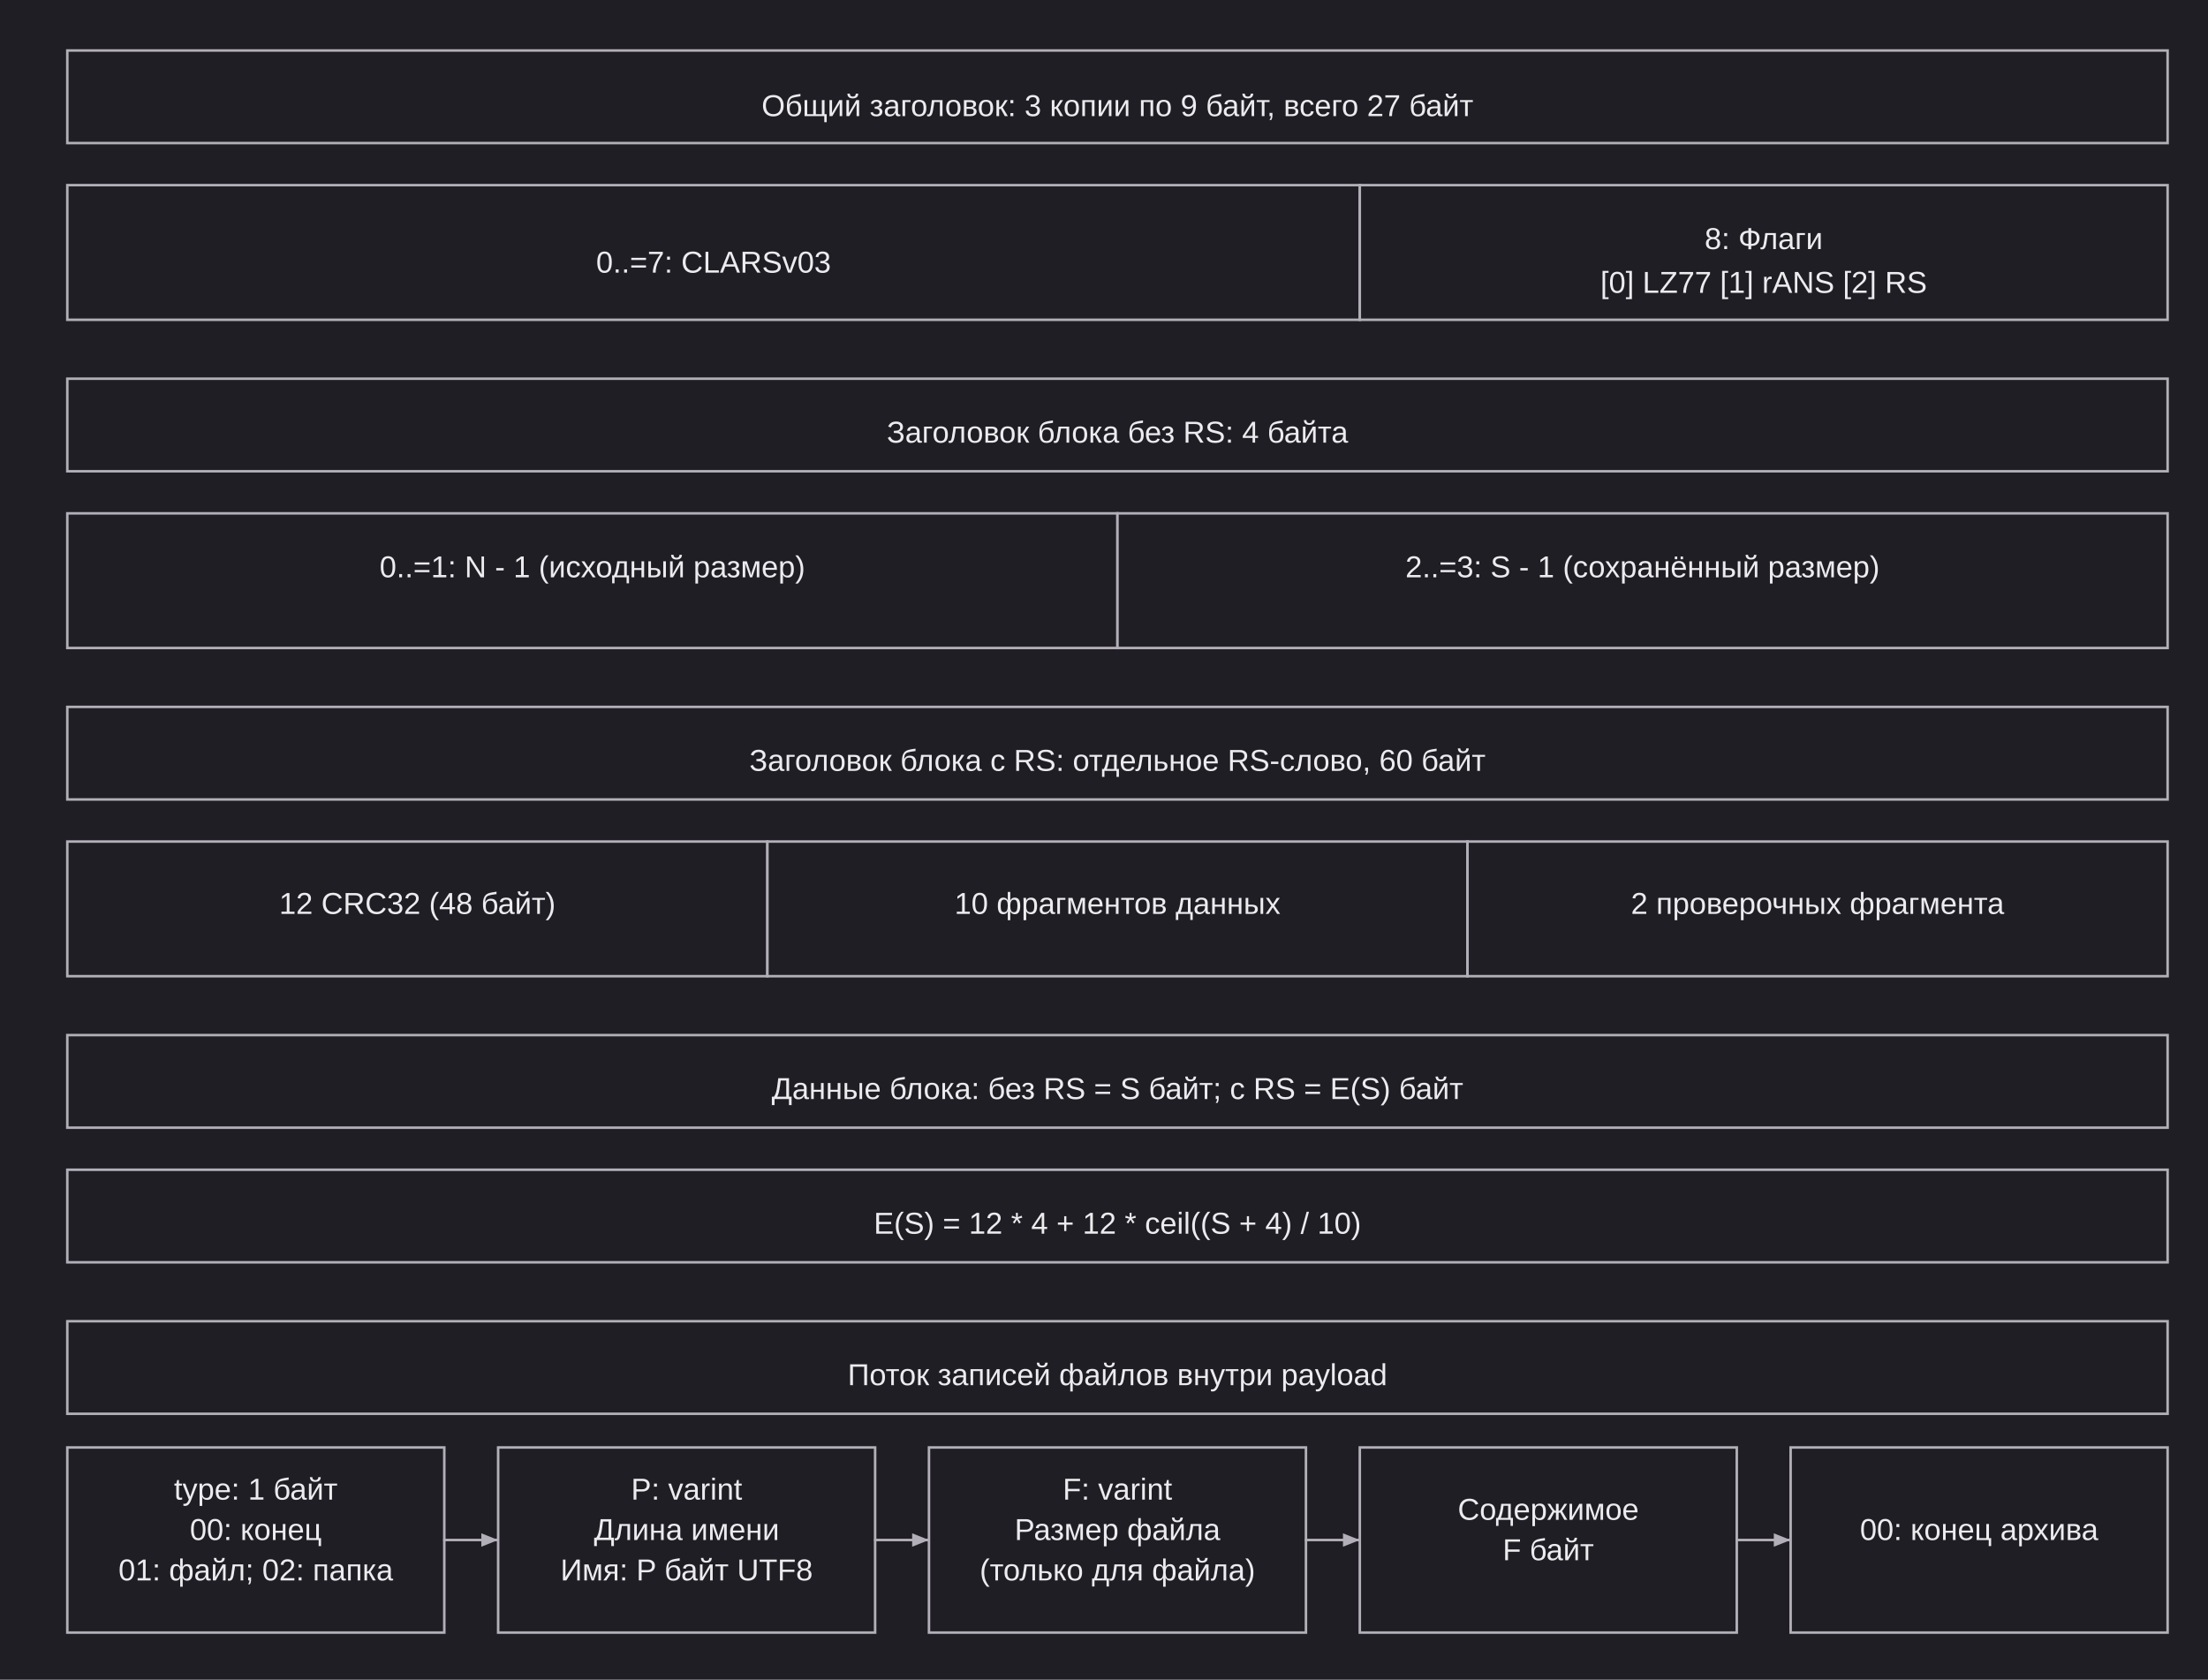
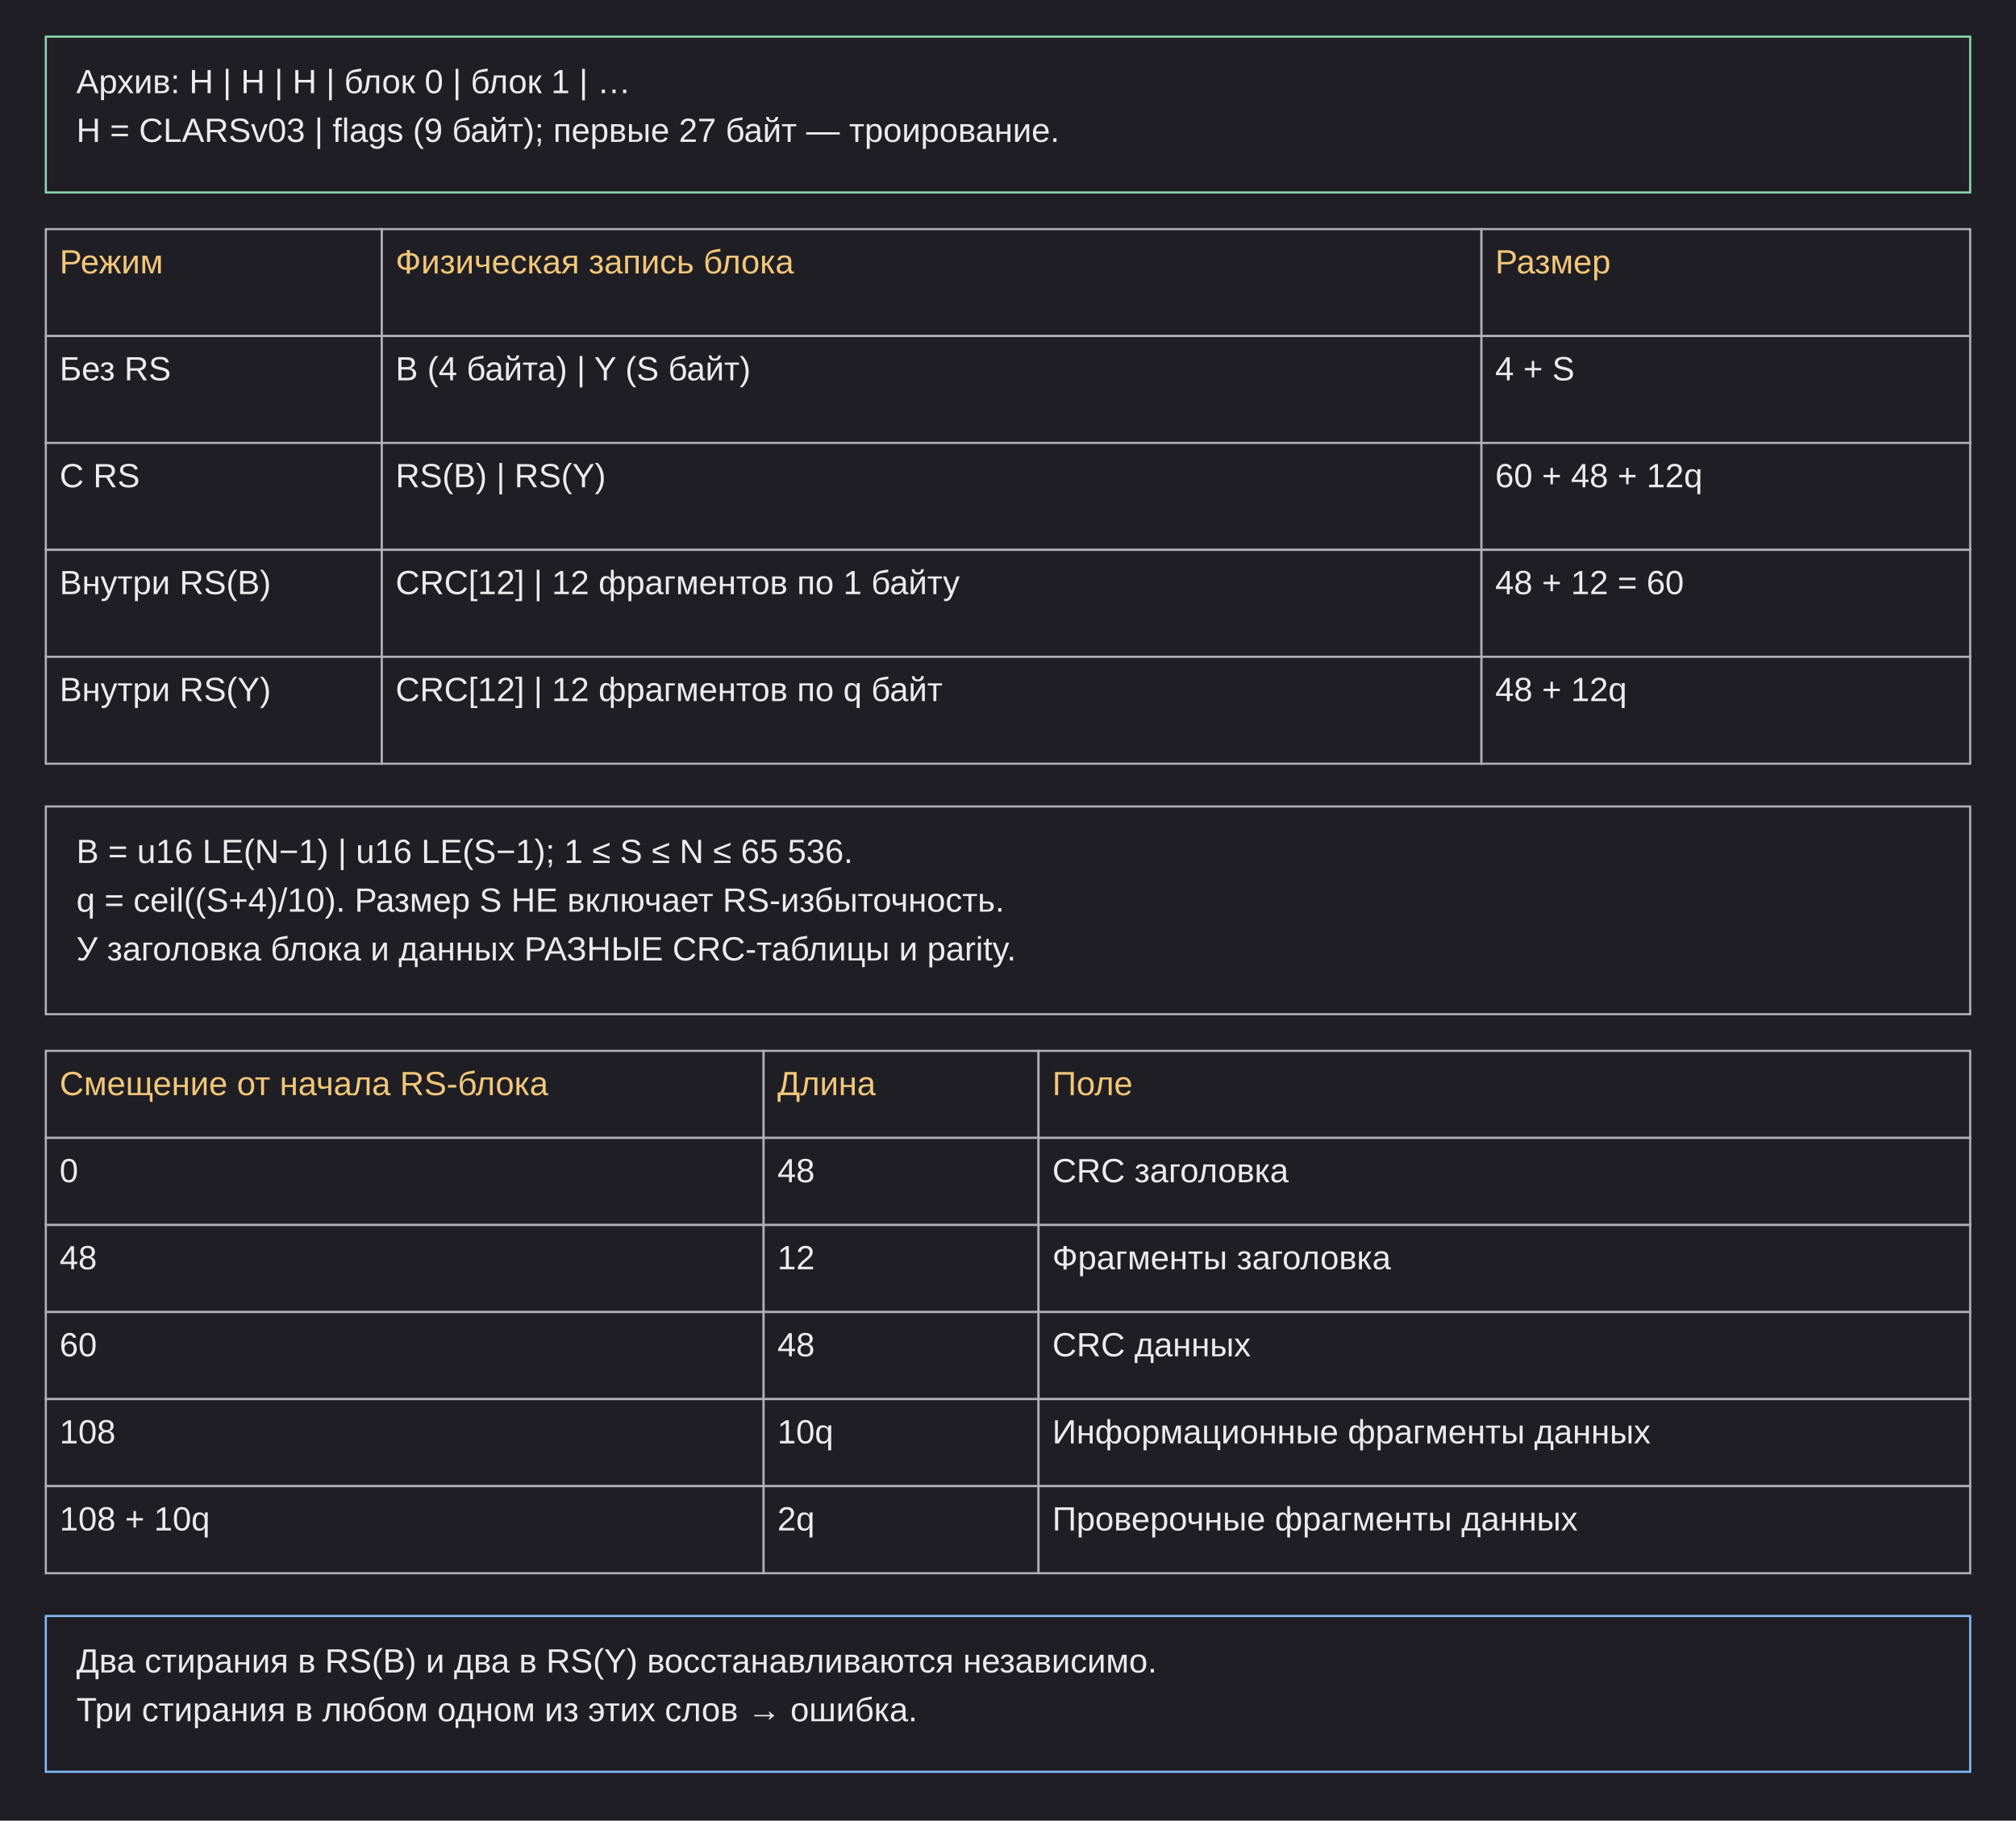
- <svg xmlns="http://www.w3.org/2000/svg" width="1312" height="998" viewBox="0 0 1312 998">
+ <svg xmlns="http://www.w3.org/2000/svg" width="1320" height="1192" viewBox="0 0 1320 1192">
  <defs>
-     <marker id="arrow" viewBox="0 0 10 10" refX="10" refY="5" markerWidth="10" markerHeight="10" markerUnits="userSpaceOnUse" orient="auto">
-       <path d="M 0 1 L 10 5 L 0 9 Z" fill="#b3afb9" />
+     <marker id="arrow" markerWidth="8" markerHeight="8" refX="7" refY="4" orient="auto">
+       <path d="M0,0 L8,4 L0,8 Z" fill="#b3afb9" />
    </marker>
  </defs>
-   <rect x="0" y="0.0" width="1312" height="998.0" fill="#1f1e24" />
-   <g id="drawing">
-     <rect x="40" y="30" width="1248" height="55" fill="#1f1e24" stroke="#b3afb9" stroke-width="1.5" />
-     <text x="664" y="69" text-anchor="middle" font-family="Arial" font-size="18px" fill="#ececef">Общий заголовок: 3 копии по 9 байт, всего 27 байт</text>
-     <rect x="40" y="110" width="768" height="80" fill="#1f1e24" stroke="#b3afb9" stroke-width="1.5" />
-     <text x="424" y="162" text-anchor="middle" font-family="Arial" font-size="18px" fill="#ececef">0..=7: CLARSv03</text>
-     <rect x="808" y="110" width="480" height="80" fill="#1f1e24" stroke="#b3afb9" stroke-width="1.5" />
-     <text x="1048" y="148" text-anchor="middle" font-family="Arial" font-size="18px" fill="#ececef">8: Флаги</text>
-     <text x="1048" y="174" text-anchor="middle" font-family="Arial" font-size="18px" fill="#ececef">[0] LZ77 [1] rANS [2] RS</text>
-     <rect x="40" y="225" width="1248" height="55" fill="#1f1e24" stroke="#b3afb9" stroke-width="1.5" />
-     <text x="664" y="263" text-anchor="middle" font-family="Arial" font-size="18px" fill="#ececef">Заголовок блока без RS: 4 байта</text>
-     <rect x="40" y="305" width="624" height="80" fill="#1f1e24" stroke="#b3afb9" stroke-width="1.5" />
-     <text x="352" y="343" text-anchor="middle" font-family="Arial" font-size="18px" fill="#ececef">0..=1: N - 1 (исходный размер)</text>
-     <rect x="664" y="305" width="624" height="80" fill="#1f1e24" stroke="#b3afb9" stroke-width="1.5" />
-     <text x="976" y="343" text-anchor="middle" font-family="Arial" font-size="18px" fill="#ececef">2..=3: S - 1 (сохранённый размер)</text>
-     <rect x="40" y="420" width="1248" height="55" fill="#1f1e24" stroke="#b3afb9" stroke-width="1.5" />
-     <text x="664" y="458" text-anchor="middle" font-family="Arial" font-size="18px" fill="#ececef">Заголовок блока с RS: отдельное RS-слово, 60 байт</text>
-     <rect x="40" y="500" width="416" height="80" fill="#1f1e24" stroke="#b3afb9" stroke-width="1.5" />
-     <text x="248" y="543" text-anchor="middle" font-family="Arial" font-size="18px" fill="#ececef">12 CRC32 (48 байт)</text>
-     <rect x="456" y="500" width="416" height="80" fill="#1f1e24" stroke="#b3afb9" stroke-width="1.5" />
-     <text x="664" y="543" text-anchor="middle" font-family="Arial" font-size="18px" fill="#ececef">10 фрагментов данных</text>
-     <rect x="872" y="500" width="416" height="80" fill="#1f1e24" stroke="#b3afb9" stroke-width="1.5" />
-     <text x="1080" y="543" text-anchor="middle" font-family="Arial" font-size="18px" fill="#ececef">2 проверочных фрагмента</text>
-     <rect x="40" y="615" width="1248" height="55" fill="#1f1e24" stroke="#b3afb9" stroke-width="1.5" />
-     <text x="664" y="653" text-anchor="middle" font-family="Arial" font-size="18px" fill="#ececef">Данные блока: без RS = S байт; с RS = E(S) байт</text>
-     <rect x="40" y="695" width="1248" height="55" fill="#1f1e24" stroke="#b3afb9" stroke-width="1.5" />
-     <text x="664" y="733" text-anchor="middle" font-family="Arial" font-size="18px" fill="#ececef">E(S) = 12 * 4 + 12 * ceil((S + 4) / 10)</text>
-     <rect x="40" y="785" width="1248" height="55" fill="#1f1e24" stroke="#b3afb9" stroke-width="1.5" />
-     <text x="664" y="823" text-anchor="middle" font-family="Arial" font-size="18px" fill="#ececef">Поток записей файлов внутри payload</text>
-     <rect x="40" y="860" width="224" height="110" fill="#1f1e24" stroke="#b3afb9" stroke-width="1.5" />
-     <path d="M 264 915 L 296 915" fill="none" stroke="#b3afb9" stroke-width="1.5" stroke-linecap="round" marker-end="url(#arrow)" />
-     <rect x="296" y="860" width="224" height="110" fill="#1f1e24" stroke="#b3afb9" stroke-width="1.5" />
-     <path d="M 520 915 L 552 915" fill="none" stroke="#b3afb9" stroke-width="1.5" stroke-linecap="round" marker-end="url(#arrow)" />
-     <rect x="552" y="860" width="224" height="110" fill="#1f1e24" stroke="#b3afb9" stroke-width="1.5" />
-     <path d="M 776 915 L 808 915" fill="none" stroke="#b3afb9" stroke-width="1.5" stroke-linecap="round" marker-end="url(#arrow)" />
-     <rect x="808" y="860" width="224" height="110" fill="#1f1e24" stroke="#b3afb9" stroke-width="1.5" />
-     <path d="M 1032 915 L 1064 915" fill="none" stroke="#b3afb9" stroke-width="1.5" stroke-linecap="round" marker-end="url(#arrow)" />
-     <rect x="1064" y="860" width="224" height="110" fill="#1f1e24" stroke="#b3afb9" stroke-width="1.5" />
-     <text x="152" y="891" text-anchor="middle" font-family="Arial" font-size="18px" fill="#ececef">type: 1 байт</text>
-     <text x="152" y="915" text-anchor="middle" font-family="Arial" font-size="18px" fill="#ececef">00: конец</text>
-     <text x="152" y="939" text-anchor="middle" font-family="Arial" font-size="18px" fill="#ececef">01: файл; 02: папка</text>
-     <text x="408" y="891" text-anchor="middle" font-family="Arial" font-size="18px" fill="#ececef">P: varint</text>
-     <text x="408" y="915" text-anchor="middle" font-family="Arial" font-size="18px" fill="#ececef">Длина имени</text>
-     <text x="408" y="939" text-anchor="middle" font-family="Arial" font-size="18px" fill="#ececef">Имя: P байт UTF8</text>
-     <text x="664" y="891" text-anchor="middle" font-family="Arial" font-size="18px" fill="#ececef">F: varint</text>
-     <text x="664" y="915" text-anchor="middle" font-family="Arial" font-size="18px" fill="#ececef">Размер файла</text>
-     <text x="664" y="939" text-anchor="middle" font-family="Arial" font-size="18px" fill="#ececef">(только для файла)</text>
-     <text x="920" y="903" text-anchor="middle" font-family="Arial" font-size="18px" fill="#ececef">Содержимое</text>
-     <text x="920" y="927" text-anchor="middle" font-family="Arial" font-size="18px" fill="#ececef">F байт</text>
-     <text x="1176" y="915" text-anchor="middle" font-family="Arial" font-size="18px" fill="#ececef">00: конец архива</text>
-   </g>
+   <rect width="100%" height="100%" fill="#1f1e24" />
+   <rect x="30" y="24" width="1260" height="102" rx="0" fill="#1f1e24" stroke="#8bd6b0" stroke-width="1.4" />
+   <text font-family="Arial" font-size="22" fill="#ececef" text-anchor="start">
+     <tspan x="50" y="61.0">Архив: H | H | H | блок 0 | блок 1 | …</tspan>
+     <tspan x="50" y="92.9">H = CLARSv03 | flags (9 байт); первые 27 байт — троирование.</tspan>
+   </text>
+   <rect x="30" y="150" width="220" height="70" rx="0" fill="#1f1e24" stroke="#b3afb9" stroke-width="1.4" />
+   <text font-family="Arial" font-size="22" fill="#f1c779" text-anchor="start">
+     <tspan x="39" y="179.0">Режим</tspan>
+   </text>
+   <rect x="250" y="150" width="720" height="70" rx="0" fill="#1f1e24" stroke="#b3afb9" stroke-width="1.4" />
+   <text font-family="Arial" font-size="22" fill="#f1c779" text-anchor="start">
+     <tspan x="259" y="179.0">Физическая запись блока</tspan>
+   </text>
+   <rect x="970" y="150" width="320" height="70" rx="0" fill="#1f1e24" stroke="#b3afb9" stroke-width="1.4" />
+   <text font-family="Arial" font-size="22" fill="#f1c779" text-anchor="start">
+     <tspan x="979" y="179.0">Размер</tspan>
+   </text>
+   <rect x="30" y="220" width="220" height="70" rx="0" fill="#1f1e24" stroke="#b3afb9" stroke-width="1.4" />
+   <text font-family="Arial" font-size="22" fill="#ececef" text-anchor="start">
+     <tspan x="39" y="249.0">Без RS</tspan>
+   </text>
+   <rect x="250" y="220" width="720" height="70" rx="0" fill="#1f1e24" stroke="#b3afb9" stroke-width="1.4" />
+   <text font-family="Arial" font-size="22" fill="#ececef" text-anchor="start">
+     <tspan x="259" y="249.0">B (4 байта) | Y (S байт)</tspan>
+   </text>
+   <rect x="970" y="220" width="320" height="70" rx="0" fill="#1f1e24" stroke="#b3afb9" stroke-width="1.4" />
+   <text font-family="Arial" font-size="22" fill="#ececef" text-anchor="start">
+     <tspan x="979" y="249.0">4 + S</tspan>
+   </text>
+   <rect x="30" y="290" width="220" height="70" rx="0" fill="#1f1e24" stroke="#b3afb9" stroke-width="1.4" />
+   <text font-family="Arial" font-size="22" fill="#ececef" text-anchor="start">
+     <tspan x="39" y="319.0">С RS</tspan>
+   </text>
+   <rect x="250" y="290" width="720" height="70" rx="0" fill="#1f1e24" stroke="#b3afb9" stroke-width="1.4" />
+   <text font-family="Arial" font-size="22" fill="#ececef" text-anchor="start">
+     <tspan x="259" y="319.0">RS(B) | RS(Y)</tspan>
+   </text>
+   <rect x="970" y="290" width="320" height="70" rx="0" fill="#1f1e24" stroke="#b3afb9" stroke-width="1.4" />
+   <text font-family="Arial" font-size="22" fill="#ececef" text-anchor="start">
+     <tspan x="979" y="319.0">60 + 48 + 12q</tspan>
+   </text>
+   <rect x="30" y="360" width="220" height="70" rx="0" fill="#1f1e24" stroke="#b3afb9" stroke-width="1.4" />
+   <text font-family="Arial" font-size="22" fill="#ececef" text-anchor="start">
+     <tspan x="39" y="389.0">Внутри RS(B)</tspan>
+   </text>
+   <rect x="250" y="360" width="720" height="70" rx="0" fill="#1f1e24" stroke="#b3afb9" stroke-width="1.4" />
+   <text font-family="Arial" font-size="22" fill="#ececef" text-anchor="start">
+     <tspan x="259" y="389.0">CRC[12] | 12 фрагментов по 1 байту</tspan>
+   </text>
+   <rect x="970" y="360" width="320" height="70" rx="0" fill="#1f1e24" stroke="#b3afb9" stroke-width="1.4" />
+   <text font-family="Arial" font-size="22" fill="#ececef" text-anchor="start">
+     <tspan x="979" y="389.0">48 + 12 = 60</tspan>
+   </text>
+   <rect x="30" y="430" width="220" height="70" rx="0" fill="#1f1e24" stroke="#b3afb9" stroke-width="1.4" />
+   <text font-family="Arial" font-size="22" fill="#ececef" text-anchor="start">
+     <tspan x="39" y="459.0">Внутри RS(Y)</tspan>
+   </text>
+   <rect x="250" y="430" width="720" height="70" rx="0" fill="#1f1e24" stroke="#b3afb9" stroke-width="1.4" />
+   <text font-family="Arial" font-size="22" fill="#ececef" text-anchor="start">
+     <tspan x="259" y="459.0">CRC[12] | 12 фрагментов по q байт</tspan>
+   </text>
+   <rect x="970" y="430" width="320" height="70" rx="0" fill="#1f1e24" stroke="#b3afb9" stroke-width="1.4" />
+   <text font-family="Arial" font-size="22" fill="#ececef" text-anchor="start">
+     <tspan x="979" y="459.0">48 + 12q</tspan>
+   </text>
+   <rect x="30" y="528" width="1260" height="136" rx="0" fill="#1f1e24" stroke="#b3afb9" stroke-width="1.4" />
+   <text font-family="Arial" font-size="22" fill="#ececef" text-anchor="start">
+     <tspan x="50" y="565.0">B = u16 LE(N−1) | u16 LE(S−1); 1 ≤ S ≤ N ≤ 65 536.</tspan>
+     <tspan x="50" y="596.9">q = ceil((S+4)/10). Размер S НЕ включает RS-избыточность.</tspan>
+     <tspan x="50" y="628.8">У заголовка блока и данных РАЗНЫЕ CRC-таблицы и parity.</tspan>
+   </text>
+   <rect x="30" y="688" width="470" height="57" rx="0" fill="#1f1e24" stroke="#b3afb9" stroke-width="1.4" />
+   <text font-family="Arial" font-size="22" fill="#f1c779" text-anchor="start">
+     <tspan x="39" y="717.0">Смещение от начала RS-блока</tspan>
+   </text>
+   <rect x="500" y="688" width="180" height="57" rx="0" fill="#1f1e24" stroke="#b3afb9" stroke-width="1.4" />
+   <text font-family="Arial" font-size="22" fill="#f1c779" text-anchor="start">
+     <tspan x="509" y="717.0">Длина</tspan>
+   </text>
+   <rect x="680" y="688" width="610" height="57" rx="0" fill="#1f1e24" stroke="#b3afb9" stroke-width="1.4" />
+   <text font-family="Arial" font-size="22" fill="#f1c779" text-anchor="start">
+     <tspan x="689" y="717.0">Поле</tspan>
+   </text>
+   <rect x="30" y="745" width="470" height="57" rx="0" fill="#1f1e24" stroke="#b3afb9" stroke-width="1.4" />
+   <text font-family="Arial" font-size="22" fill="#ececef" text-anchor="start">
+     <tspan x="39" y="774.0">0</tspan>
+   </text>
+   <rect x="500" y="745" width="180" height="57" rx="0" fill="#1f1e24" stroke="#b3afb9" stroke-width="1.4" />
+   <text font-family="Arial" font-size="22" fill="#ececef" text-anchor="start">
+     <tspan x="509" y="774.0">48</tspan>
+   </text>
+   <rect x="680" y="745" width="610" height="57" rx="0" fill="#1f1e24" stroke="#b3afb9" stroke-width="1.4" />
+   <text font-family="Arial" font-size="22" fill="#ececef" text-anchor="start">
+     <tspan x="689" y="774.0">CRC заголовка</tspan>
+   </text>
+   <rect x="30" y="802" width="470" height="57" rx="0" fill="#1f1e24" stroke="#b3afb9" stroke-width="1.4" />
+   <text font-family="Arial" font-size="22" fill="#ececef" text-anchor="start">
+     <tspan x="39" y="831.0">48</tspan>
+   </text>
+   <rect x="500" y="802" width="180" height="57" rx="0" fill="#1f1e24" stroke="#b3afb9" stroke-width="1.4" />
+   <text font-family="Arial" font-size="22" fill="#ececef" text-anchor="start">
+     <tspan x="509" y="831.0">12</tspan>
+   </text>
+   <rect x="680" y="802" width="610" height="57" rx="0" fill="#1f1e24" stroke="#b3afb9" stroke-width="1.4" />
+   <text font-family="Arial" font-size="22" fill="#ececef" text-anchor="start">
+     <tspan x="689" y="831.0">Фрагменты заголовка</tspan>
+   </text>
+   <rect x="30" y="859" width="470" height="57" rx="0" fill="#1f1e24" stroke="#b3afb9" stroke-width="1.4" />
+   <text font-family="Arial" font-size="22" fill="#ececef" text-anchor="start">
+     <tspan x="39" y="888.0">60</tspan>
+   </text>
+   <rect x="500" y="859" width="180" height="57" rx="0" fill="#1f1e24" stroke="#b3afb9" stroke-width="1.4" />
+   <text font-family="Arial" font-size="22" fill="#ececef" text-anchor="start">
+     <tspan x="509" y="888.0">48</tspan>
+   </text>
+   <rect x="680" y="859" width="610" height="57" rx="0" fill="#1f1e24" stroke="#b3afb9" stroke-width="1.4" />
+   <text font-family="Arial" font-size="22" fill="#ececef" text-anchor="start">
+     <tspan x="689" y="888.0">CRC данных</tspan>
+   </text>
+   <rect x="30" y="916" width="470" height="57" rx="0" fill="#1f1e24" stroke="#b3afb9" stroke-width="1.4" />
+   <text font-family="Arial" font-size="22" fill="#ececef" text-anchor="start">
+     <tspan x="39" y="945.0">108</tspan>
+   </text>
+   <rect x="500" y="916" width="180" height="57" rx="0" fill="#1f1e24" stroke="#b3afb9" stroke-width="1.4" />
+   <text font-family="Arial" font-size="22" fill="#ececef" text-anchor="start">
+     <tspan x="509" y="945.0">10q</tspan>
+   </text>
+   <rect x="680" y="916" width="610" height="57" rx="0" fill="#1f1e24" stroke="#b3afb9" stroke-width="1.4" />
+   <text font-family="Arial" font-size="22" fill="#ececef" text-anchor="start">
+     <tspan x="689" y="945.0">Информационные фрагменты данных</tspan>
+   </text>
+   <rect x="30" y="973" width="470" height="57" rx="0" fill="#1f1e24" stroke="#b3afb9" stroke-width="1.4" />
+   <text font-family="Arial" font-size="22" fill="#ececef" text-anchor="start">
+     <tspan x="39" y="1002.0">108 + 10q</tspan>
+   </text>
+   <rect x="500" y="973" width="180" height="57" rx="0" fill="#1f1e24" stroke="#b3afb9" stroke-width="1.4" />
+   <text font-family="Arial" font-size="22" fill="#ececef" text-anchor="start">
+     <tspan x="509" y="1002.0">2q</tspan>
+   </text>
+   <rect x="680" y="973" width="610" height="57" rx="0" fill="#1f1e24" stroke="#b3afb9" stroke-width="1.4" />
+   <text font-family="Arial" font-size="22" fill="#ececef" text-anchor="start">
+     <tspan x="689" y="1002.0">Проверочные фрагменты данных</tspan>
+   </text>
+   <rect x="30" y="1058" width="1260" height="102" rx="0" fill="#1f1e24" stroke="#84baff" stroke-width="1.4" />
+   <text font-family="Arial" font-size="22" fill="#ececef" text-anchor="start">
+     <tspan x="50" y="1095.0">Два стирания в RS(B) и два в RS(Y) восстанавливаются независимо.</tspan>
+     <tspan x="50" y="1126.9">Три стирания в любом одном из этих слов → ошибка.</tspan>
+   </text>
</svg>
